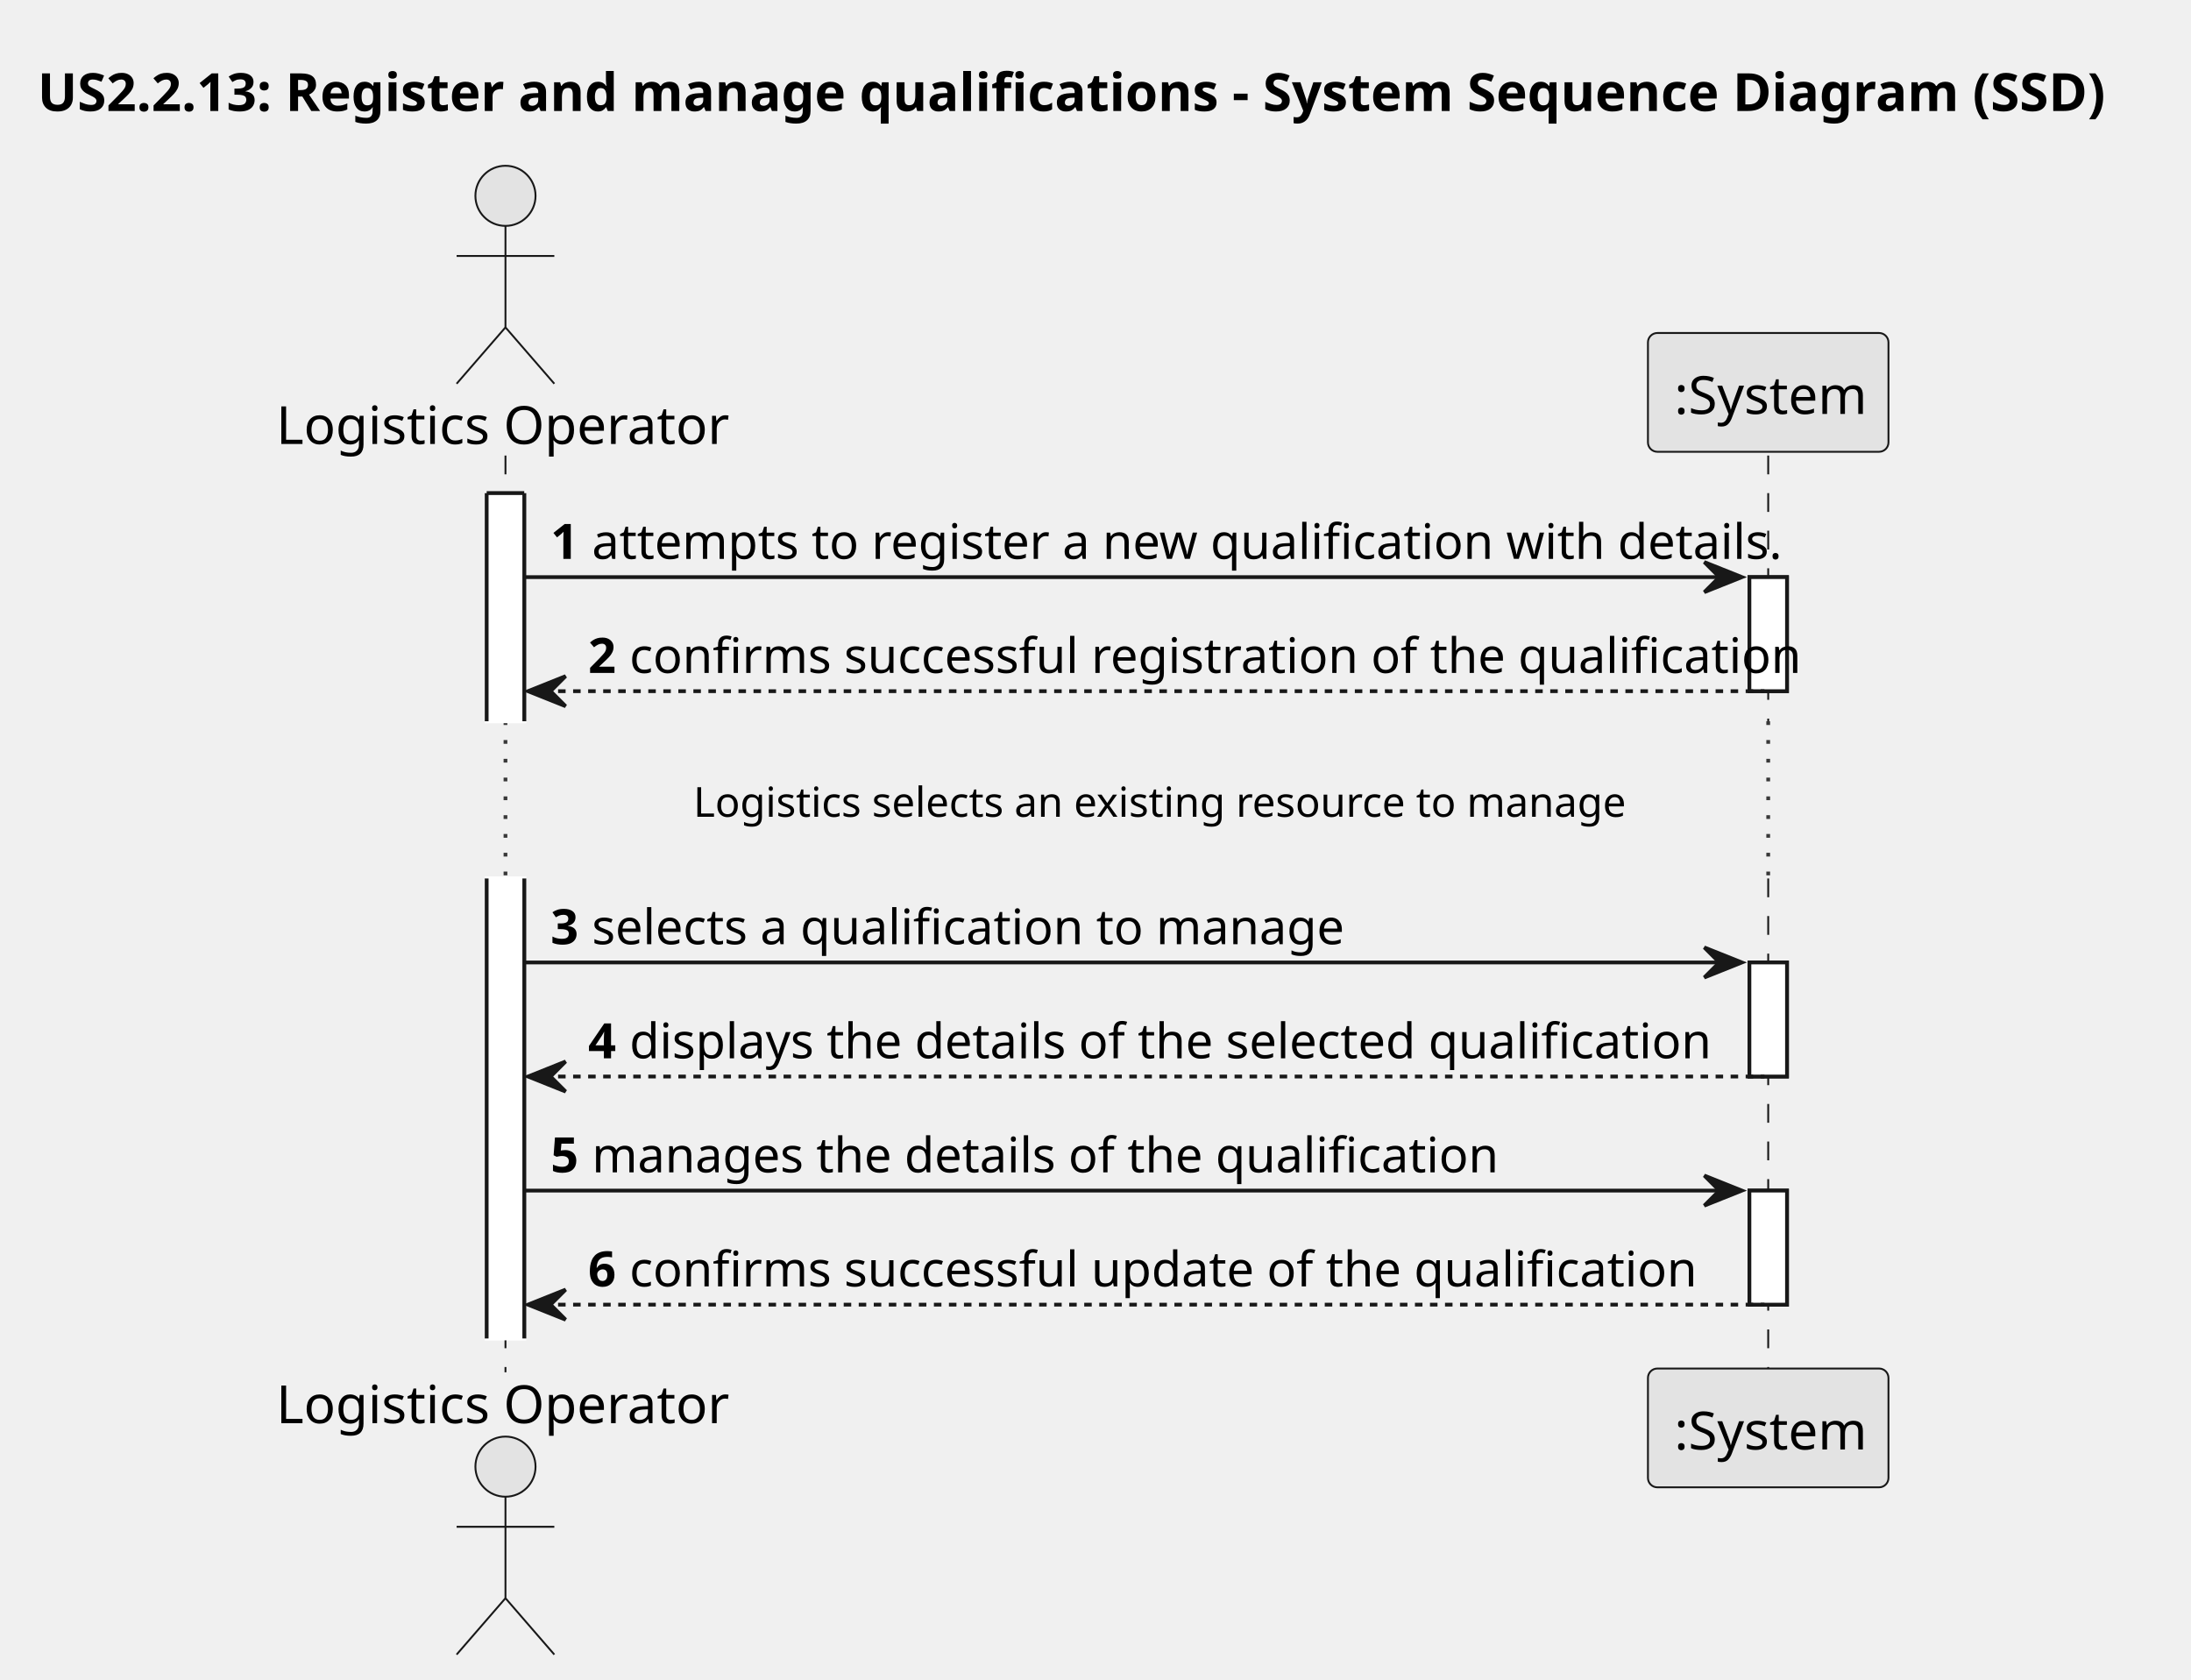
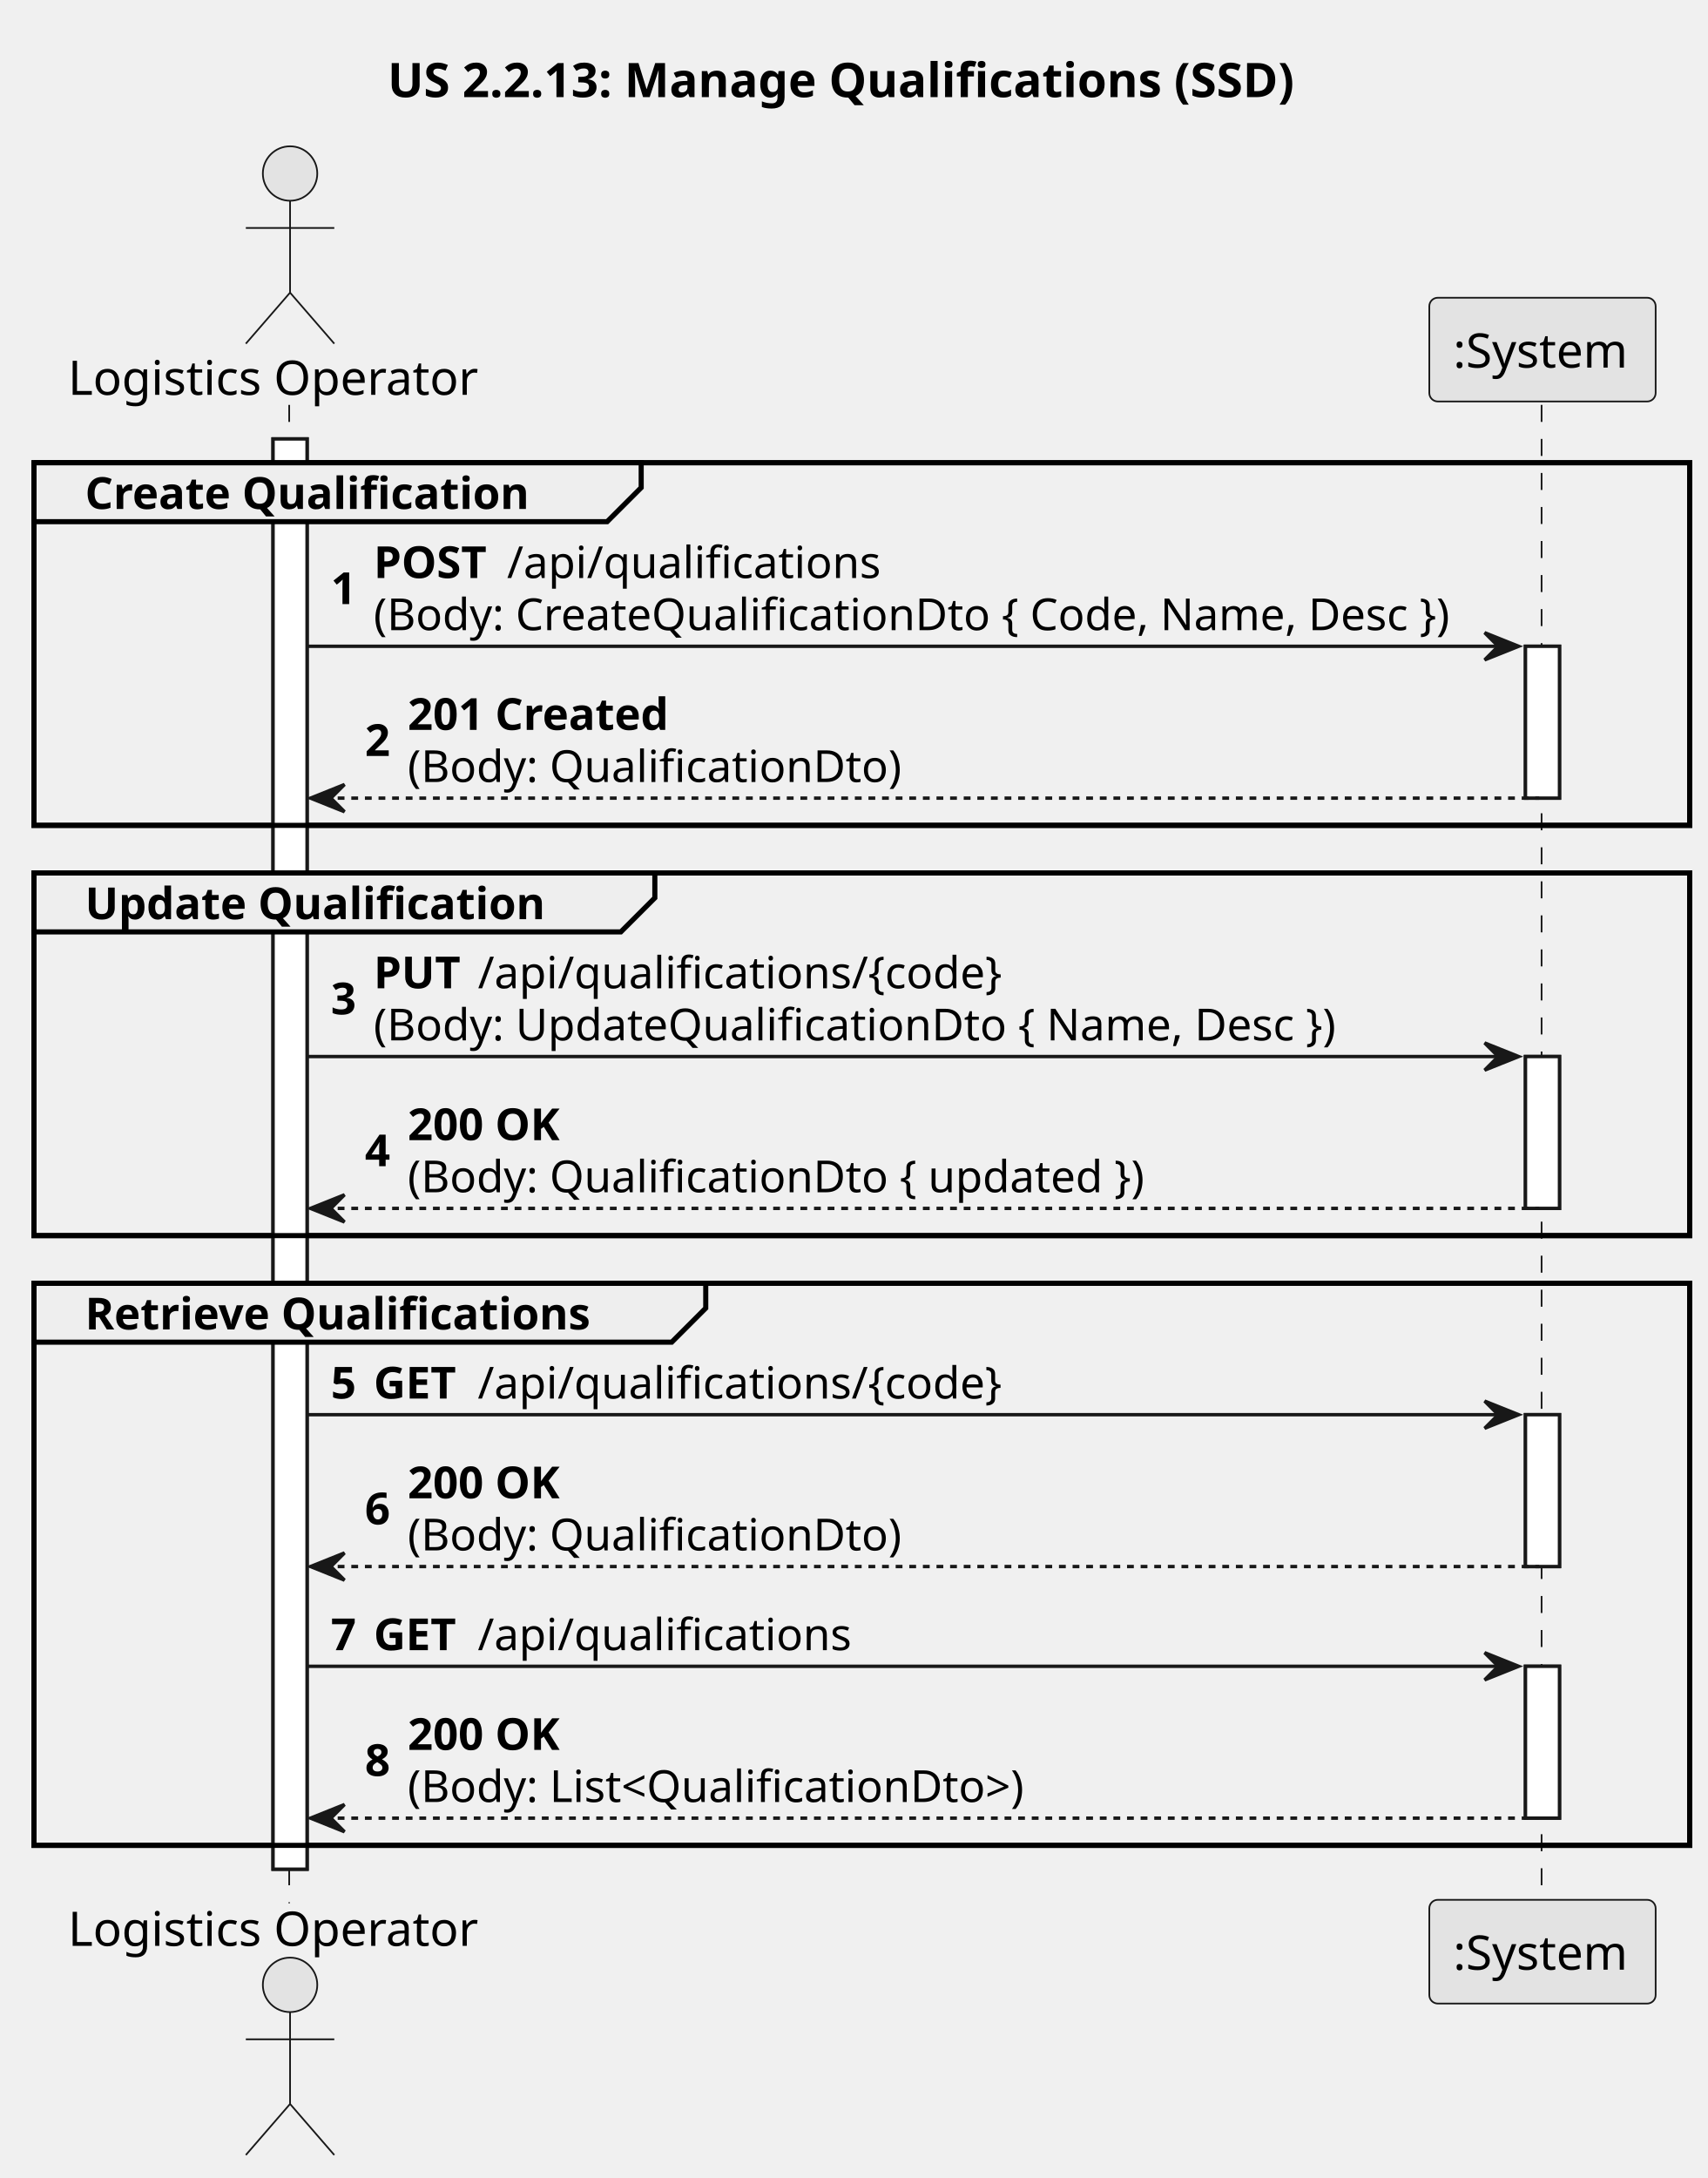
- <svg xmlns="http://www.w3.org/2000/svg" contentStyleType="text/css" height="447px" preserveAspectRatio="none" style="width:583px;height:447px;background:#FFFFFF;" version="1.1" viewBox="0 0 583 447" width="583px" zoomAndPan="magnify">
+ <svg xmlns="http://www.w3.org/2000/svg" contentStyleType="text/css" data-diagram-type="SEQUENCE" height="640px" preserveAspectRatio="none" style="width:502px;height:640px;background:#FFFFFF;" version="1.1" viewBox="0 0 502 640" width="502px" zoomAndPan="magnify">
  <defs />
  <g>
-     <text fill="#000000" font-family="sans-serif" font-size="14" font-weight="bold" lengthAdjust="spacing" textLength="555" x="10" y="29.533">US2.2.13: Register and manage qualifications - System Sequence Diagram (SSD)</text>
-     <rect fill="#FFFFFF" height="60.703" style="stroke:#FFFFFF;stroke-width:1.0;" width="10" x="129.5" y="131.219" />
-     <line style="stroke:#181818;stroke-width:1.0;" x1="129.5" x2="129.5" y1="131.219" y2="191.922" />
-     <line style="stroke:#181818;stroke-width:1.0;" x1="139.5" x2="139.5" y1="131.219" y2="191.922" />
-     <line style="stroke:#181818;stroke-width:1.0;" x1="129.5" x2="139.5" y1="131.219" y2="131.219" />
-     <rect fill="#FFFFFF" height="122.406" style="stroke:#FFFFFF;stroke-width:1.0;" width="10" x="129.5" y="233.758" />
-     <line style="stroke:#181818;stroke-width:1.0;" x1="129.5" x2="129.5" y1="233.758" y2="356.164" />
-     <line style="stroke:#181818;stroke-width:1.0;" x1="139.5" x2="139.5" y1="233.758" y2="356.164" />
-     <rect fill="#FFFFFF" height="30.352" style="stroke:#181818;stroke-width:1.0;" width="10" x="465.5" y="153.57" />
-     <rect fill="#FFFFFF" height="30.352" style="stroke:#181818;stroke-width:1.0;" width="10" x="465.5" y="256.109" />
-     <rect fill="#FFFFFF" height="30.352" style="stroke:#181818;stroke-width:1.0;" width="10" x="465.5" y="316.812" />
-     <line style="stroke:#181818;stroke-width:0.5;stroke-dasharray:5.0,5.0;" x1="134.5" x2="134.5" y1="121.219" y2="191.922" />
-     <line style="stroke:#383838;stroke-width:1.0;stroke-dasharray:1.0,4.0;" x1="134.5" x2="134.5" y1="191.922" y2="233.758" />
-     <line style="stroke:#181818;stroke-width:0.5;stroke-dasharray:5.0,5.0;" x1="134.5" x2="134.5" y1="233.758" y2="365.164" />
-     <line style="stroke:#181818;stroke-width:0.5;stroke-dasharray:5.0,5.0;" x1="470.5" x2="470.5" y1="121.219" y2="191.922" />
-     <line style="stroke:#383838;stroke-width:1.0;stroke-dasharray:1.0,4.0;" x1="470.5" x2="470.5" y1="191.922" y2="233.758" />
-     <line style="stroke:#181818;stroke-width:0.5;stroke-dasharray:5.0,5.0;" x1="470.5" x2="470.5" y1="233.758" y2="365.164" />
-     <text fill="#000000" font-family="sans-serif" font-size="14" lengthAdjust="spacing" textLength="116" x="73.5" y="118.143">Logistics Operator</text>
-     <ellipse cx="134.5" cy="52.109" fill="#E3E3E3" rx="8" ry="8" style="stroke:#181818;stroke-width:0.5;" />
-     <path d="M134.5,60.109 L134.5,87.109 M121.5,68.109 L147.5,68.109 M134.5,87.109 L121.5,102.109 M134.5,87.109 L147.5,102.109 " fill="none" style="stroke:#181818;stroke-width:0.5;" />
-     <text fill="#000000" font-family="sans-serif" font-size="14" lengthAdjust="spacing" textLength="116" x="73.5" y="378.697">Logistics Operator</text>
-     <ellipse cx="134.5" cy="390.273" fill="#E3E3E3" rx="8" ry="8" style="stroke:#181818;stroke-width:0.5;" />
-     <path d="M134.5,398.273 L134.5,425.273 M121.5,406.273 L147.5,406.273 M134.5,425.273 L121.5,440.273 M134.5,425.273 L147.5,440.273 " fill="none" style="stroke:#181818;stroke-width:0.5;" />
-     <rect fill="#E3E3E3" height="31.609" rx="2.5" ry="2.5" style="stroke:#181818;stroke-width:0.5;" width="64" x="438.5" y="88.609" />
-     <text fill="#000000" font-family="sans-serif" font-size="14" lengthAdjust="spacing" textLength="50" x="445.5" y="110.143">:System</text>
-     <rect fill="#E3E3E3" height="31.609" rx="2.5" ry="2.5" style="stroke:#181818;stroke-width:0.5;" width="64" x="438.5" y="364.164" />
-     <text fill="#000000" font-family="sans-serif" font-size="14" lengthAdjust="spacing" textLength="50" x="445.5" y="385.697">:System</text>
-     <rect fill="#FFFFFF" height="60.703" style="stroke:#FFFFFF;stroke-width:1.0;" width="10" x="129.5" y="131.219" />
-     <line style="stroke:#181818;stroke-width:1.0;" x1="129.5" x2="129.5" y1="131.219" y2="191.922" />
-     <line style="stroke:#181818;stroke-width:1.0;" x1="139.5" x2="139.5" y1="131.219" y2="191.922" />
-     <line style="stroke:#181818;stroke-width:1.0;" x1="129.5" x2="139.5" y1="131.219" y2="131.219" />
-     <rect fill="#FFFFFF" height="122.406" style="stroke:#FFFFFF;stroke-width:1.0;" width="10" x="129.5" y="233.758" />
-     <line style="stroke:#181818;stroke-width:1.0;" x1="129.5" x2="129.5" y1="233.758" y2="356.164" />
-     <line style="stroke:#181818;stroke-width:1.0;" x1="139.5" x2="139.5" y1="233.758" y2="356.164" />
-     <rect fill="#FFFFFF" height="30.352" style="stroke:#181818;stroke-width:1.0;" width="10" x="465.5" y="153.57" />
-     <rect fill="#FFFFFF" height="30.352" style="stroke:#181818;stroke-width:1.0;" width="10" x="465.5" y="256.109" />
-     <rect fill="#FFFFFF" height="30.352" style="stroke:#181818;stroke-width:1.0;" width="10" x="465.5" y="316.812" />
-     <polygon fill="#181818" points="453.5,149.57,463.5,153.57,453.5,157.57,457.5,153.57" style="stroke:#181818;stroke-width:1.0;" />
-     <line style="stroke:#181818;stroke-width:1.0;" x1="139.5" x2="459.5" y1="153.57" y2="153.57" />
-     <text fill="#000000" font-family="sans-serif" font-size="13" font-weight="bold" lengthAdjust="spacing" textLength="7" x="146.5" y="148.714">1</text>
-     <text fill="#000000" font-family="sans-serif" font-size="13" lengthAdjust="spacing" textLength="296" x="157.5" y="148.714">attempts to register a new qualification with details.</text>
-     <polygon fill="#181818" points="150.5,179.922,140.5,183.922,150.5,187.922,146.5,183.922" style="stroke:#181818;stroke-width:1.0;" />
-     <line style="stroke:#181818;stroke-width:1.0;stroke-dasharray:2.0,2.0;" x1="144.5" x2="469.5" y1="183.922" y2="183.922" />
-     <text fill="#000000" font-family="sans-serif" font-size="13" font-weight="bold" lengthAdjust="spacing" textLength="7" x="156.5" y="179.065">2</text>
-     <text fill="#000000" font-family="sans-serif" font-size="13" lengthAdjust="spacing" textLength="291" x="167.5" y="179.065">confirms successful registration of the qualification</text>
-     <text fill="#000000" font-family="sans-serif" font-size="11" lengthAdjust="spacing" textLength="236" x="184.5" y="217.341">Logistics selects an existing resource to manage</text>
-     <polygon fill="#181818" points="453.5,252.109,463.5,256.109,453.5,260.109,457.5,256.109" style="stroke:#181818;stroke-width:1.0;" />
-     <line style="stroke:#181818;stroke-width:1.0;" x1="139.5" x2="459.5" y1="256.109" y2="256.109" />
-     <text fill="#000000" font-family="sans-serif" font-size="13" font-weight="bold" lengthAdjust="spacing" textLength="7" x="146.5" y="251.253">3</text>
-     <text fill="#000000" font-family="sans-serif" font-size="13" lengthAdjust="spacing" textLength="190" x="157.5" y="251.253">selects a qualification to manage</text>
-     <polygon fill="#181818" points="150.5,282.461,140.5,286.461,150.5,290.461,146.5,286.461" style="stroke:#181818;stroke-width:1.0;" />
-     <line style="stroke:#181818;stroke-width:1.0;stroke-dasharray:2.0,2.0;" x1="144.5" x2="469.5" y1="286.461" y2="286.461" />
-     <text fill="#000000" font-family="sans-serif" font-size="13" font-weight="bold" lengthAdjust="spacing" textLength="7" x="156.5" y="281.604">4</text>
-     <text fill="#000000" font-family="sans-serif" font-size="13" lengthAdjust="spacing" textLength="273" x="167.5" y="281.604">displays the details of the selected qualification</text>
-     <polygon fill="#181818" points="453.5,312.812,463.5,316.812,453.5,320.812,457.5,316.812" style="stroke:#181818;stroke-width:1.0;" />
-     <line style="stroke:#181818;stroke-width:1.0;" x1="139.5" x2="459.5" y1="316.812" y2="316.812" />
-     <text fill="#000000" font-family="sans-serif" font-size="13" font-weight="bold" lengthAdjust="spacing" textLength="7" x="146.5" y="311.956">5</text>
-     <text fill="#000000" font-family="sans-serif" font-size="13" lengthAdjust="spacing" textLength="225" x="157.5" y="311.956">manages the details of the qualification</text>
-     <polygon fill="#181818" points="150.5,343.164,140.5,347.164,150.5,351.164,146.5,347.164" style="stroke:#181818;stroke-width:1.0;" />
-     <line style="stroke:#181818;stroke-width:1.0;stroke-dasharray:2.0,2.0;" x1="144.5" x2="469.5" y1="347.164" y2="347.164" />
-     <text fill="#000000" font-family="sans-serif" font-size="13" font-weight="bold" lengthAdjust="spacing" textLength="7" x="156.5" y="342.308">6</text>
-     <text fill="#000000" font-family="sans-serif" font-size="13" lengthAdjust="spacing" textLength="266" x="167.5" y="342.308">confirms successful update of the qualification</text>
+     <text fill="#000000" font-family="sans-serif" font-size="14" font-weight="bold" lengthAdjust="spacing" textLength="277.737" x="113.947" y="28.535">US 2.2.13: Manage Qualifications (SSD)</text>
+     <g>
+       <rect fill="#FFFFFF" height="420.279" style="stroke:#181818;stroke-width:1;" width="10" x="80.255" y="128.977" />
+     </g>
+     <g>
+       <rect fill="#FFFFFF" height="44.621" style="stroke:#181818;stroke-width:1;" width="10" x="448.367" y="189.908" />
+     </g>
+     <g>
+       <rect fill="#FFFFFF" height="44.621" style="stroke:#181818;stroke-width:1;" width="10" x="448.367" y="310.461" />
+     </g>
+     <g>
+       <rect fill="#FFFFFF" height="44.621" style="stroke:#181818;stroke-width:1;" width="10" x="448.367" y="415.703" />
+     </g>
+     <g>
+       <rect fill="#FFFFFF" height="44.621" style="stroke:#181818;stroke-width:1;" width="10" x="448.367" y="489.635" />
+     </g>
+     <rect fill="none" height="106.553" style="stroke:#000000;stroke-width:1.5;" width="486.63" x="10" y="135.977" />
+     <rect fill="none" height="106.553" style="stroke:#000000;stroke-width:1.5;" width="486.63" x="10" y="256.529" />
+     <rect fill="none" height="165.174" style="stroke:#000000;stroke-width:1.5;" width="486.63" x="10" y="377.082" />
+     <g>
+       <rect fill="#000000" fill-opacity="0" height="440.279" width="8" x="81.255" y="118.977" />
+       <line style="stroke:#181818;stroke-width:0.5;stroke-dasharray:5,5;" x1="85" x2="85" y1="118.977" y2="559.256" />
+     </g>
+     <g>
+       <rect fill="#000000" fill-opacity="0" height="440.279" width="8" x="449.367" y="118.977" />
+       <line style="stroke:#181818;stroke-width:0.5;stroke-dasharray:5,5;" x1="453.103" x2="453.103" y1="118.977" y2="559.256" />
+     </g>
+     <g class="participant participant-head" data-participant="Operator">
+       <text fill="#000000" font-family="sans-serif" font-size="14" lengthAdjust="spacing" textLength="124.51" x="20" y="116.023">Logistics Operator</text>
+       <ellipse cx="85.255" cy="50.988" fill="#E3E3E3" rx="8" ry="8" style="stroke:#181818;stroke-width:0.5;" />
+       <path d="M85.255,58.988 L85.255,85.988 M72.255,66.988 L98.255,66.988 M85.255,85.988 L72.255,100.988 M85.255,85.988 L98.255,100.988" fill="none" style="stroke:#181818;stroke-width:0.5;" />
+     </g>
+     <g class="participant participant-tail" data-participant="Operator">
+       <text fill="#000000" font-family="sans-serif" font-size="14" lengthAdjust="spacing" textLength="124.51" x="20" y="571.791">Logistics Operator</text>
+       <ellipse cx="85.255" cy="583.244" fill="#E3E3E3" rx="8" ry="8" style="stroke:#181818;stroke-width:0.5;" />
+       <path d="M85.255,591.244 L85.255,618.244 M72.255,599.244 L98.255,599.244 M85.255,618.244 L72.255,633.244 M85.255,618.244 L98.255,633.244" fill="none" style="stroke:#181818;stroke-width:0.5;" />
+     </g>
+     <g class="participant participant-head" data-participant="System">
+       <rect fill="#E3E3E3" height="30.488" rx="2.5" ry="2.5" style="stroke:#181818;stroke-width:0.5;" width="66.527" x="420.103" y="87.488" />
+       <text fill="#000000" font-family="sans-serif" font-size="14" lengthAdjust="spacing" textLength="52.527" x="427.103" y="108.023">:System</text>
+     </g>
+     <g class="participant participant-tail" data-participant="System">
+       <rect fill="#E3E3E3" height="30.488" rx="2.5" ry="2.5" style="stroke:#181818;stroke-width:0.5;" width="66.527" x="420.103" y="558.256" />
+       <text fill="#000000" font-family="sans-serif" font-size="14" lengthAdjust="spacing" textLength="52.527" x="427.103" y="578.791">:System</text>
+     </g>
+     <g>
+       <rect fill="#FFFFFF" height="420.279" style="stroke:#181818;stroke-width:1;" width="10" x="80.255" y="128.977" />
+     </g>
+     <g>
+       <rect fill="#FFFFFF" height="44.621" style="stroke:#181818;stroke-width:1;" width="10" x="448.367" y="189.908" />
+     </g>
+     <g>
+       <rect fill="#FFFFFF" height="44.621" style="stroke:#181818;stroke-width:1;" width="10" x="448.367" y="310.461" />
+     </g>
+     <g>
+       <rect fill="#FFFFFF" height="44.621" style="stroke:#181818;stroke-width:1;" width="10" x="448.367" y="415.703" />
+     </g>
+     <g>
+       <rect fill="#FFFFFF" height="44.621" style="stroke:#181818;stroke-width:1;" width="10" x="448.367" y="489.635" />
+     </g>
+     <path d="M10,135.977 L188.459,135.977 L188.459,143.287 L178.459,153.287 L10,153.287 L10,135.977" fill="#EEEEEE" style="stroke:#000000;stroke-width:1.5;" />
+     <rect fill="none" height="106.553" style="stroke:#000000;stroke-width:1.5;" width="486.63" x="10" y="135.977" />
+     <text fill="#000000" font-family="sans-serif" font-size="13" font-weight="bold" lengthAdjust="spacing" textLength="133.459" x="25" y="149.545">Create Qualification</text>
+     <g class="message" data-participant-1="Operator" data-participant-2="System">
+       <polygon fill="#181818" points="436.367,185.908,446.367,189.908,436.367,193.908,440.367,189.908" style="stroke:#181818;stroke-width:1;" />
+       <line style="stroke:#181818;stroke-width:1;" x1="90.255" x2="442.367" y1="189.908" y2="189.908" />
+       <text fill="#000000" font-family="sans-serif" font-size="13" font-weight="bold" lengthAdjust="spacing" textLength="8.576" x="97.255" y="177.511">1</text>
+       <text fill="#000000" font-family="sans-serif" font-size="13" font-weight="bold" lengthAdjust="spacing" textLength="35.071" x="109.831" y="169.856">POST</text>
+       <text fill="#000000" font-family="sans-serif" font-size="13" lengthAdjust="spacing" textLength="117.374" x="149.015" y="169.856">/api/qualifications</text>
+       <text fill="#000000" font-family="sans-serif" font-size="13" lengthAdjust="spacing" textLength="326.536" x="109.831" y="185.166">(Body: CreateQualificationDto { Code, Name, Desc })</text>
+     </g>
+     <g class="message" data-participant-1="System" data-participant-2="Operator">
+       <polygon fill="#181818" points="101.255,230.529,91.255,234.529,101.255,238.529,97.255,234.529" style="stroke:#181818;stroke-width:1;" />
+       <line style="stroke:#181818;stroke-width:1;stroke-dasharray:2,2;" x1="95.255" x2="452.367" y1="234.529" y2="234.529" />
+       <text fill="#000000" font-family="sans-serif" font-size="13" font-weight="bold" lengthAdjust="spacing" textLength="8.576" x="107.255" y="222.132">2</text>
+       <text fill="#000000" font-family="sans-serif" font-size="13" font-weight="bold" lengthAdjust="spacing" textLength="81.942" x="119.831" y="214.477">201 Created</text>
+       <text fill="#000000" font-family="sans-serif" font-size="13" lengthAdjust="spacing" textLength="149.614" x="119.831" y="229.787">(Body: QualificationDto)</text>
+     </g>
+     <path d="M10,256.529 L192.471,256.529 L192.471,263.84 L182.471,273.84 L10,273.84 L10,256.529" fill="#EEEEEE" style="stroke:#000000;stroke-width:1.5;" />
+     <rect fill="none" height="106.553" style="stroke:#000000;stroke-width:1.5;" width="486.63" x="10" y="256.529" />
+     <text fill="#000000" font-family="sans-serif" font-size="13" font-weight="bold" lengthAdjust="spacing" textLength="137.471" x="25" y="270.098">Update Qualification</text>
+     <g class="message" data-participant-1="Operator" data-participant-2="System">
+       <polygon fill="#181818" points="436.367,306.461,446.367,310.461,436.367,314.461,440.367,310.461" style="stroke:#181818;stroke-width:1;" />
+       <line style="stroke:#181818;stroke-width:1;" x1="90.255" x2="442.367" y1="310.461" y2="310.461" />
+       <text fill="#000000" font-family="sans-serif" font-size="13" font-weight="bold" lengthAdjust="spacing" textLength="8.576" x="97.255" y="298.063">3</text>
+       <text fill="#000000" font-family="sans-serif" font-size="13" font-weight="bold" lengthAdjust="spacing" textLength="26.514" x="109.831" y="290.408">PUT</text>
+       <text fill="#000000" font-family="sans-serif" font-size="13" lengthAdjust="spacing" textLength="162.716" x="140.458" y="290.408">/api/qualifications/{code}</text>
+       <text fill="#000000" font-family="sans-serif" font-size="13" lengthAdjust="spacing" textLength="289.72" x="109.831" y="305.719">(Body: UpdateQualificationDto { Name, Desc })</text>
+     </g>
+     <g class="message" data-participant-1="System" data-participant-2="Operator">
+       <polygon fill="#181818" points="101.255,351.082,91.255,355.082,101.255,359.082,97.255,355.082" style="stroke:#181818;stroke-width:1;" />
+       <line style="stroke:#181818;stroke-width:1;stroke-dasharray:2,2;" x1="95.255" x2="452.367" y1="355.082" y2="355.082" />
+       <text fill="#000000" font-family="sans-serif" font-size="13" font-weight="bold" lengthAdjust="spacing" textLength="8.576" x="107.255" y="342.685">4</text>
+       <text fill="#000000" font-family="sans-serif" font-size="13" font-weight="bold" lengthAdjust="spacing" textLength="49.943" x="119.831" y="335.029">200 OK</text>
+       <text fill="#000000" font-family="sans-serif" font-size="13" lengthAdjust="spacing" textLength="222.308" x="119.831" y="350.34">(Body: QualificationDto { updated })</text>
+     </g>
+     <path d="M10,377.082 L207.433,377.082 L207.433,384.393 L197.433,394.393 L10,394.393 L10,377.082" fill="#EEEEEE" style="stroke:#000000;stroke-width:1.5;" />
+     <rect fill="none" height="165.174" style="stroke:#000000;stroke-width:1.5;" width="486.63" x="10" y="377.082" />
+     <text fill="#000000" font-family="sans-serif" font-size="13" font-weight="bold" lengthAdjust="spacing" textLength="152.433" x="25" y="390.65">Retrieve Qualifications</text>
+     <g class="message" data-participant-1="Operator" data-participant-2="System">
+       <polygon fill="#181818" points="436.367,411.703,446.367,415.703,436.367,419.703,440.367,415.703" style="stroke:#181818;stroke-width:1;" />
+       <line style="stroke:#181818;stroke-width:1;" x1="90.255" x2="442.367" y1="415.703" y2="415.703" />
+       <text fill="#000000" font-family="sans-serif" font-size="13" font-weight="bold" lengthAdjust="spacing" textLength="8.576" x="97.255" y="410.961">5</text>
+       <text fill="#000000" font-family="sans-serif" font-size="13" font-weight="bold" lengthAdjust="spacing" textLength="26.47" x="109.831" y="410.961">GET</text>
+       <text fill="#000000" font-family="sans-serif" font-size="13" lengthAdjust="spacing" textLength="162.716" x="140.414" y="410.961">/api/qualifications/{code}</text>
+     </g>
+     <g class="message" data-participant-1="System" data-participant-2="Operator">
+       <polygon fill="#181818" points="101.255,456.324,91.255,460.324,101.255,464.324,97.255,460.324" style="stroke:#181818;stroke-width:1;" />
+       <line style="stroke:#181818;stroke-width:1;stroke-dasharray:2,2;" x1="95.255" x2="452.367" y1="460.324" y2="460.324" />
+       <text fill="#000000" font-family="sans-serif" font-size="13" font-weight="bold" lengthAdjust="spacing" textLength="8.576" x="107.255" y="447.927">6</text>
+       <text fill="#000000" font-family="sans-serif" font-size="13" font-weight="bold" lengthAdjust="spacing" textLength="49.943" x="119.831" y="440.272">200 OK</text>
+       <text fill="#000000" font-family="sans-serif" font-size="13" lengthAdjust="spacing" textLength="149.614" x="119.831" y="455.582">(Body: QualificationDto)</text>
+     </g>
+     <g class="message" data-participant-1="Operator" data-participant-2="System">
+       <polygon fill="#181818" points="436.367,485.635,446.367,489.635,436.367,493.635,440.367,489.635" style="stroke:#181818;stroke-width:1;" />
+       <line style="stroke:#181818;stroke-width:1;" x1="90.255" x2="442.367" y1="489.635" y2="489.635" />
+       <text fill="#000000" font-family="sans-serif" font-size="13" font-weight="bold" lengthAdjust="spacing" textLength="8.576" x="97.255" y="484.893">7</text>
+       <text fill="#000000" font-family="sans-serif" font-size="13" font-weight="bold" lengthAdjust="spacing" textLength="26.47" x="109.831" y="484.893">GET</text>
+       <text fill="#000000" font-family="sans-serif" font-size="13" lengthAdjust="spacing" textLength="117.374" x="140.414" y="484.893">/api/qualifications</text>
+     </g>
+     <g class="message" data-participant-1="System" data-participant-2="Operator">
+       <polygon fill="#181818" points="101.255,530.256,91.255,534.256,101.255,538.256,97.255,534.256" style="stroke:#181818;stroke-width:1;" />
+       <line style="stroke:#181818;stroke-width:1;stroke-dasharray:2,2;" x1="95.255" x2="452.367" y1="534.256" y2="534.256" />
+       <text fill="#000000" font-family="sans-serif" font-size="13" font-weight="bold" lengthAdjust="spacing" textLength="8.576" x="107.255" y="521.858">8</text>
+       <text fill="#000000" font-family="sans-serif" font-size="13" font-weight="bold" lengthAdjust="spacing" textLength="49.943" x="119.831" y="514.203">200 OK</text>
+       <text fill="#000000" font-family="sans-serif" font-size="13" lengthAdjust="spacing" textLength="192.461" x="119.831" y="529.514">(Body: List&lt;QualificationDto&gt;)</text>
+     </g>
  </g>
</svg>
